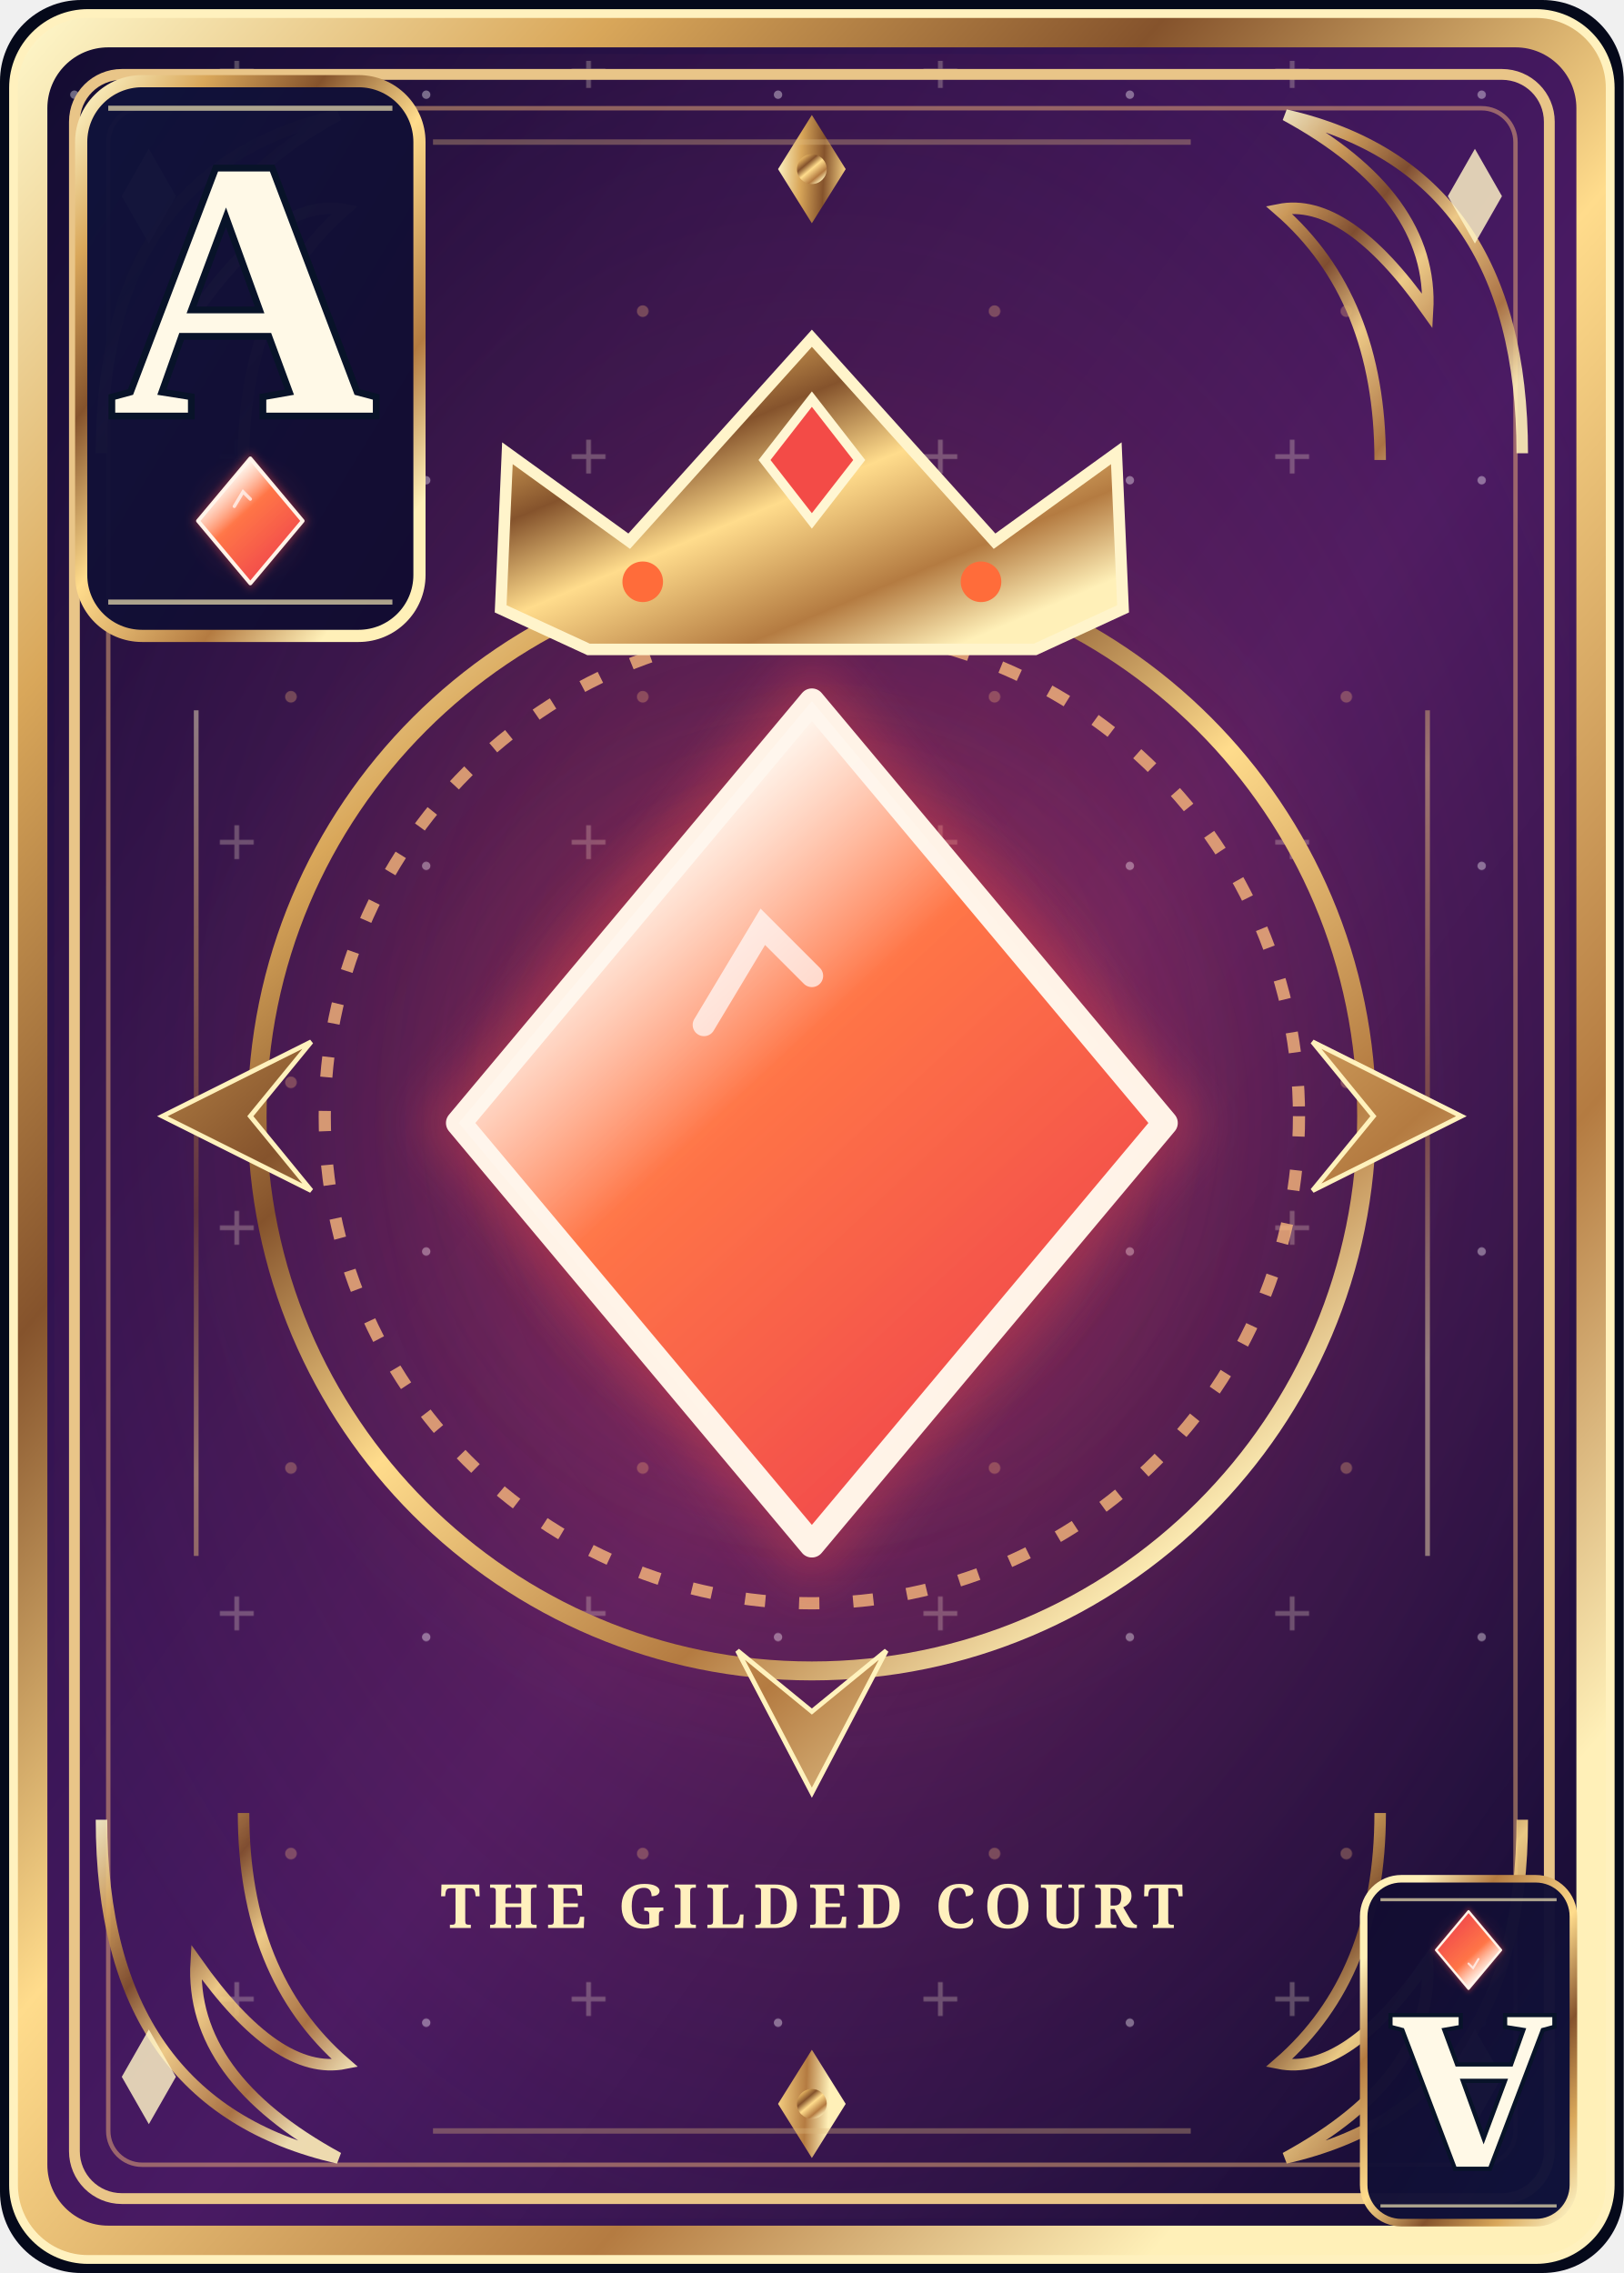
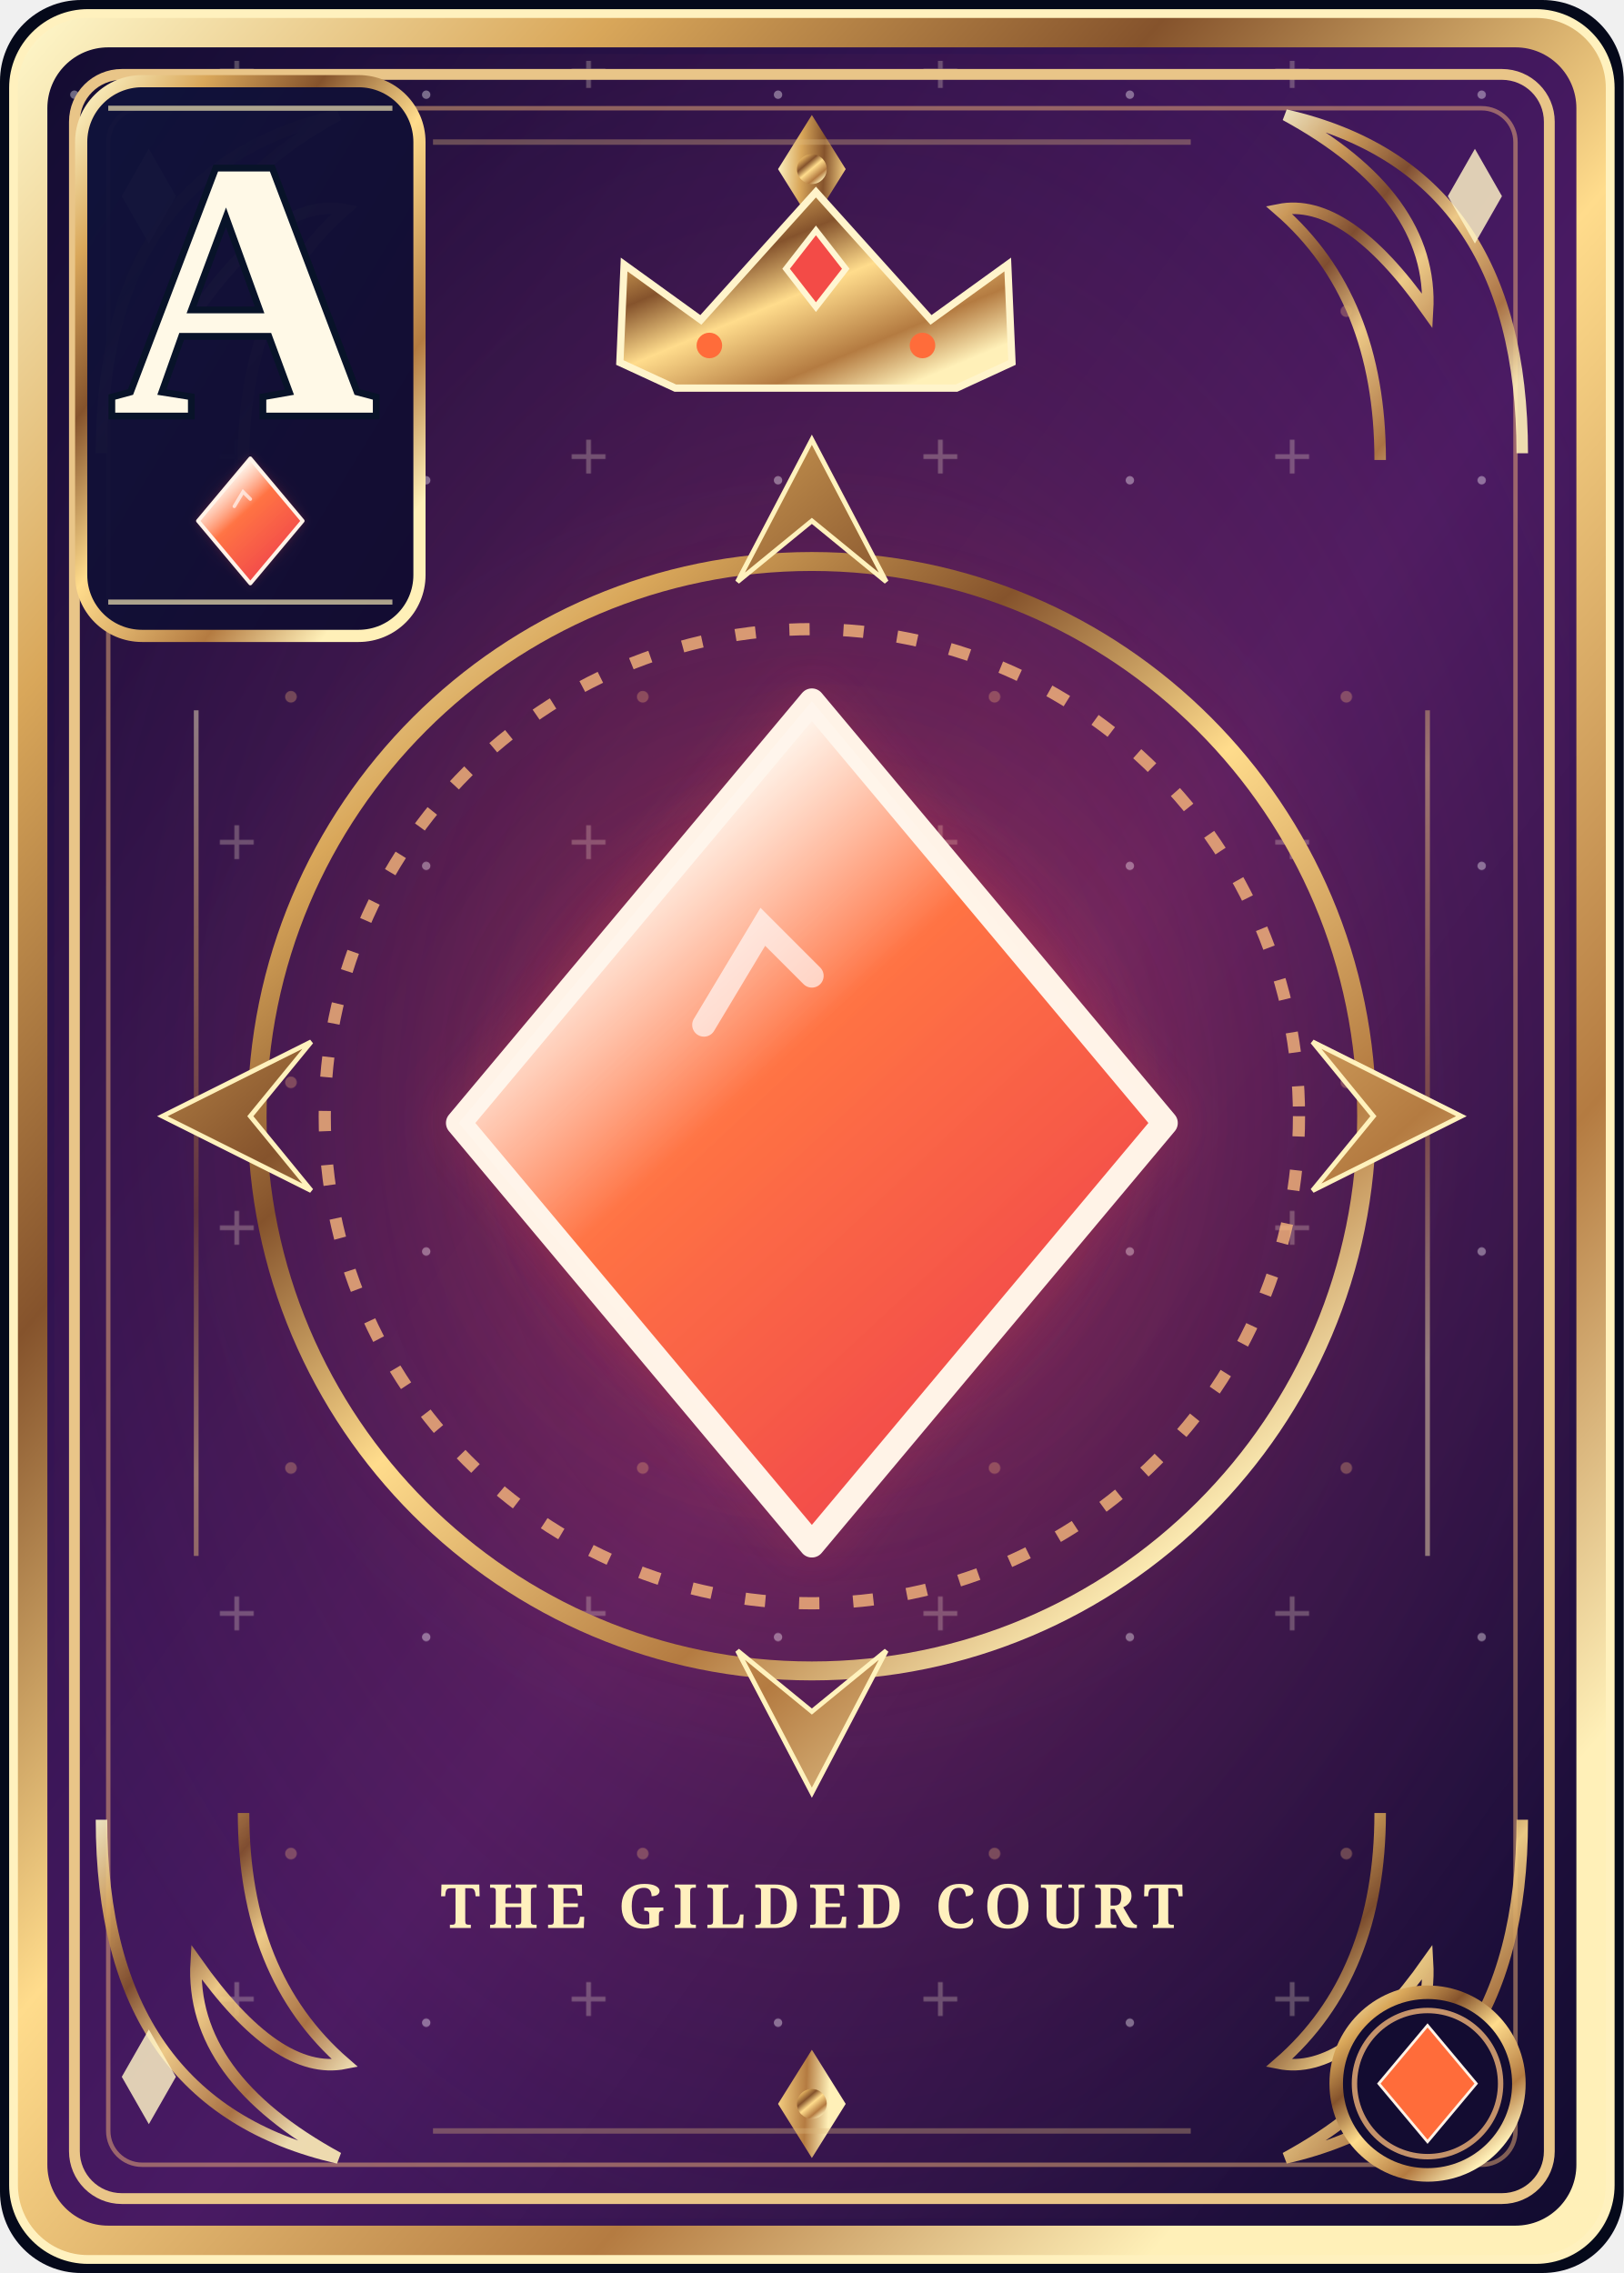
- <svg xmlns="http://www.w3.org/2000/svg" viewBox="0 0 240 336" width="240" height="336" role="img" aria-label="ACE of Diamonds — Mystic Royale V3" data-theme="mystic-royale-v3" data-rank="A" data-suit="D" data-card="D-A">
+ <svg xmlns="http://www.w3.org/2000/svg" viewBox="0 0 240 336" width="240" height="336" role="img" aria-label="ACE of Diamonds — Mystic Royale V4" data-theme="mystic-royale-v4" data-rank="A" data-suit="D" data-card="D-A">
  <defs>
    <linearGradient id="velvet" x1="0%" y1="0%" x2="96%" y2="100%">
      <stop offset="0%" stop-color="#130c31" />
      <stop offset="28%" stop-color="#30134f" />
      <stop offset="56%" stop-color="#491a63" />
      <stop offset="100%" stop-color="#130c31" />
    </linearGradient>
    <radialGradient id="aura" cx="51%" cy="48%" r="59%">
      <stop offset="0%" stop-color="#f34b47" stop-opacity=".27" />
      <stop offset="60%" stop-color="#f34b47" stop-opacity=".08" />
      <stop offset="100%" stop-color="#f34b47" stop-opacity="0" />
    </radialGradient>
    <linearGradient id="gold" x1="0%" y1="0%" x2="84%" y2="100%">
      <stop offset="0%" stop-color="#fff8cb" />
      <stop offset="18%" stop-color="#d9a75a" />
      <stop offset="35%" stop-color="#85532c" />
      <stop offset="53%" stop-color="#ffdc8c" />
      <stop offset="77%" stop-color="#b47b41" />
      <stop offset="94%" stop-color="#fff0b8" />
    </linearGradient>
    <linearGradient id="gem" x1="17%" y1="3%" x2="91%" y2="100%">
      <stop offset="0%" stop-color="#fffdf8" />
      <stop offset="15%" stop-color="#fff3e7" />
      <stop offset="40%" stop-color="#ff6c3a" />
      <stop offset="78%" stop-color="#f34b47" />
      <stop offset="100%" stop-color="#30134f" />
    </linearGradient>
    <linearGradient id="gemshine" x1="20%" y1="3%" x2="91%" y2="92%">
      <stop offset="0%" stop-color="#ffffff" stop-opacity=".91" />
      <stop offset="43%" stop-color="#ffffff" stop-opacity=".16" />
      <stop offset="100%" stop-color="#ffffff" stop-opacity="0" />
    </linearGradient>
    <radialGradient id="halo">
      <stop offset="0%" stop-color="#f34b47" stop-opacity=".64" />
      <stop offset="54%" stop-color="#f34b47" stop-opacity=".14" />
      <stop offset="100%" stop-color="#f34b47" stop-opacity="0" />
    </radialGradient>
    <linearGradient id="portraitFade" x1="0%" y1="0%" x2="0%" y2="100%">
      <stop offset="0%" stop-color="#130c31" stop-opacity=".03" />
      <stop offset="69%" stop-color="#130c31" stop-opacity=".05" />
      <stop offset="100%" stop-color="#130c31" stop-opacity=".89" />
    </linearGradient>
    <linearGradient id="indexBg" x1="0%" y1="0%" x2="100%" y2="100%">
      <stop offset="0%" stop-color="#10133b" stop-opacity=".98" />
      <stop offset="100%" stop-color="#130c31" stop-opacity=".98" />
    </linearGradient>
    <filter id="soft" x="-50%" y="-50%" width="200%" height="200%">
      <feGaussianBlur stdDeviation="2.6" />
    </filter>
    <pattern id="stars" width="52" height="57" patternUnits="userSpaceOnUse">
      <circle cx="11" cy="14" r=".62" fill="#fff9ff" opacity=".39" />
      <circle cx="43" cy="46" r=".86" fill="#ffbf7d" opacity=".3" />
      <path d="M35 8v5m-2.5-2.5h5" stroke="#fff2d7" stroke-width=".7" opacity=".26" />
    </pattern>
    <path id="suit" d="M0 -43 L36 0 L0 43 L-36 0Z" />
    <clipPath id="portraitClip">
      <rect x="41" y="76" width="158" height="190" rx="10" />
    </clipPath>
  </defs>
  <rect width="240" height="336" rx="12" fill="#05091a" />
  <rect x="2" y="2" width="236" height="332" rx="11" fill="url(#gold)" stroke="#fff1be" stroke-width="1.3" />
  <rect x="7" y="7" width="226" height="322" rx="9" fill="url(#velvet)" />
  <rect x="8" y="8" width="224" height="320" rx="8" fill="url(#aura)" />
  <rect x="9" y="9" width="222" height="318" rx="8" fill="url(#stars)" />
  <rect x="11" y="11" width="218" height="314" rx="7" fill="none" stroke="#e9c588" stroke-width="1.6" />
  <rect x="16" y="16" width="208" height="304" rx="5" fill="none" stroke="#ffbf7d" stroke-opacity=".46" stroke-width=".65" />
  <path d="M29 105L29 230M211 105L211 230" stroke="url(#gold)" stroke-width=".7" opacity=".46" />
  <g stroke="url(#gold)" stroke-width="1.7" fill="none" opacity=".9">
    <path d="M15 67Q15 25 50 17Q28 29 29 46Q41 29 51 31Q36 44 36 68" />
    <path d="M225 67Q225 25 190 17Q212 29 211 46Q199 29 189 31Q204 44 204 68" />
    <path d="M15 269Q15 311 50 319Q28 307 29 290Q41 307 51 305Q36 292 36 268" />
    <path d="M225 269Q225 311 190 319Q212 307 211 290Q199 307 189 305Q204 292 204 268" />
  </g>
  <g fill="#fff4c7" opacity=".83">
    <path d="M22 22l4 7-4 7-4-7Z M218 22l4 7-4 7-4-7Z M22 314l4-7-4-7-4 7Z M218 314l4-7-4-7-4 7Z" />
  </g>
  <g fill="url(#gold)">
    <path d="M120 17l5 8-5 8-5-8Z M120 319l5-8-5-8-5 8Z" />
    <circle cx="120" cy="25" r="2.2" />
    <circle cx="120" cy="311" r="2.2" />
  </g>
  <path d="M64 21h112M64 315h112" stroke="#dfb97e" stroke-width=".8" opacity=".35" />
  <g>
    <circle cx="120" cy="165" r="96" fill="url(#halo)" opacity=".63" />
    <circle cx="120" cy="165" r="82" fill="none" stroke="url(#gold)" stroke-width="2.8" />
    <circle cx="120" cy="165" r="72" fill="none" stroke="#ffbf7d" stroke-opacity=".76" stroke-width="1.8" stroke-dasharray="3 5" />
    <path d="M120 65l11 21-11-9-11 9Z M120 265l11-21-11 9-11-9Z M24 165l22-11-9 11 9 11Z M216 165l-22-11 9 11-9 11Z" fill="url(#gold)" stroke="#fff2bd" stroke-width=".7" />
    <g class="royal-pip" transform="translate(120 166) rotate(0) scale(1.45)">
-       <circle r="47" fill="url(#halo)" opacity=".40" />
-       <use href="#suit" fill="#f34b47" stroke="#f34b47" stroke-width="6" filter="url(#soft)" opacity=".35" />
+       <circle r="42" fill="url(#halo)" opacity=".22" />
+       <use href="#suit" fill="#f34b47" stroke="#f34b47" stroke-width="3.1" filter="url(#soft)" opacity=".18" />
      <use href="#suit" fill="url(#gem)" stroke="#fff3e7" stroke-width="2.6" stroke-linejoin="round" />
-       <use href="#suit" fill="url(#gemshine)" opacity=".41" />
-       <path d="M-11 -10L-5 -20L0 -15" fill="none" stroke="#ffffff" stroke-width="2.3" opacity=".68" stroke-linecap="round" />
+       <use href="#suit" fill="url(#gemshine)" opacity=".30" />
+       <path d="M-11 -10L-5 -20L0 -15" fill="none" stroke="#ffffff" stroke-width="2.4" opacity=".64" stroke-linecap="round" />
    </g>
-     <g transform="translate(0 -3)">
+     <g transform="translate(45 -5) scale(.63)">
      <g>
        <path d="M74 93L75 70L93 83L120 53L147 83L165 70L166 93L153 99H87Z" fill="url(#gold)" stroke="#fff4cb" stroke-width="1.7" />
        <path d="M120 62l7 9-7 9-7-9Z" fill="#f34b47" stroke="#fff6d3" stroke-width="1.4" />
        <circle cx="95" cy="89" r="3" fill="#ff6c3a" />
        <circle cx="145" cy="89" r="3" fill="#ff6c3a" />
      </g>
    </g>
    <path d="M70 267H170" stroke="url(#gold)" stroke-width="1.2" />
    <text x="120" y="285" text-anchor="middle" font-family="Georgia,serif" font-size="9" letter-spacing="1.2" font-weight="bold" fill="#fff0be">THE GILDED COURT</text>
  </g>
  <g class="corner-index">
    <rect x="12" y="12" width="50" height="82" rx="9" fill="url(#indexBg)" stroke="url(#gold)" stroke-width="1.8" />
    <path d="M16 16h42M16 89h42" stroke="#fff2bd" stroke-width=".75" opacity=".65" />
    <text x="36" y="61" text-anchor="middle" font-family="Georgia,Times New Roman,serif" font-weight="bold" font-size="54" fill="#fff9e7" stroke="#081329" stroke-width="2" paint-order="stroke">A</text>
    <g class="royal-pip" transform="translate(37 77) rotate(0) scale(0.215)">
-       <circle r="47" fill="url(#halo)" opacity=".40" />
-       <use href="#suit" fill="#f34b47" stroke="#f34b47" stroke-width="6" filter="url(#soft)" opacity=".35" />
+       <circle r="42" fill="url(#halo)" opacity=".22" />
+       <use href="#suit" fill="#f34b47" stroke="#f34b47" stroke-width="3.1" filter="url(#soft)" opacity=".18" />
      <use href="#suit" fill="url(#gem)" stroke="#fff3e7" stroke-width="2.6" stroke-linejoin="round" />
-       <use href="#suit" fill="url(#gemshine)" opacity=".41" />
-       <path d="M-11 -10L-5 -20L0 -15" fill="none" stroke="#ffffff" stroke-width="2.3" opacity=".68" stroke-linecap="round" />
+       <use href="#suit" fill="url(#gemshine)" opacity=".30" />
+       <path d="M-11 -10L-5 -20L0 -15" fill="none" stroke="#ffffff" stroke-width="2.4" opacity=".64" stroke-linecap="round" />
    </g>
  </g>
-   <g class="corner-index" transform="translate(240 336) rotate(180) scale(.62)">
-     <rect x="12" y="12" width="50" height="82" rx="9" fill="url(#indexBg)" stroke="url(#gold)" stroke-width="1.8" />
-     <path d="M16 16h42M16 89h42" stroke="#fff2bd" stroke-width=".75" opacity=".65" />
-     <text x="36" y="61" text-anchor="middle" font-family="Georgia,Times New Roman,serif" font-weight="bold" font-size="54" fill="#fff9e7" stroke="#081329" stroke-width="2" paint-order="stroke">A</text>
-     <g class="royal-pip" transform="translate(37 77) rotate(0) scale(0.215)">
-       <circle r="47" fill="url(#halo)" opacity=".40" />
-       <use href="#suit" fill="#f34b47" stroke="#f34b47" stroke-width="6" filter="url(#soft)" opacity=".35" />
-       <use href="#suit" fill="url(#gem)" stroke="#fff3e7" stroke-width="2.6" stroke-linejoin="round" />
-       <use href="#suit" fill="url(#gemshine)" opacity=".41" />
-       <path d="M-11 -10L-5 -20L0 -15" fill="none" stroke="#ffffff" stroke-width="2.3" opacity=".68" stroke-linecap="round" />
-     </g>
+   <g class="corner-sigil" transform="translate(211 308)">
+     <circle r="13.5" fill="#130c31" stroke="url(#gold)" stroke-width="2" />
+     <circle r="10.8" fill="none" stroke="#ffbf7d" stroke-width=".8" opacity=".75" />
+     <use href="#suit" fill="#ff6c3a" stroke="#fff3e7" stroke-width="2" transform="scale(.20)" />
  </g>
</svg>
